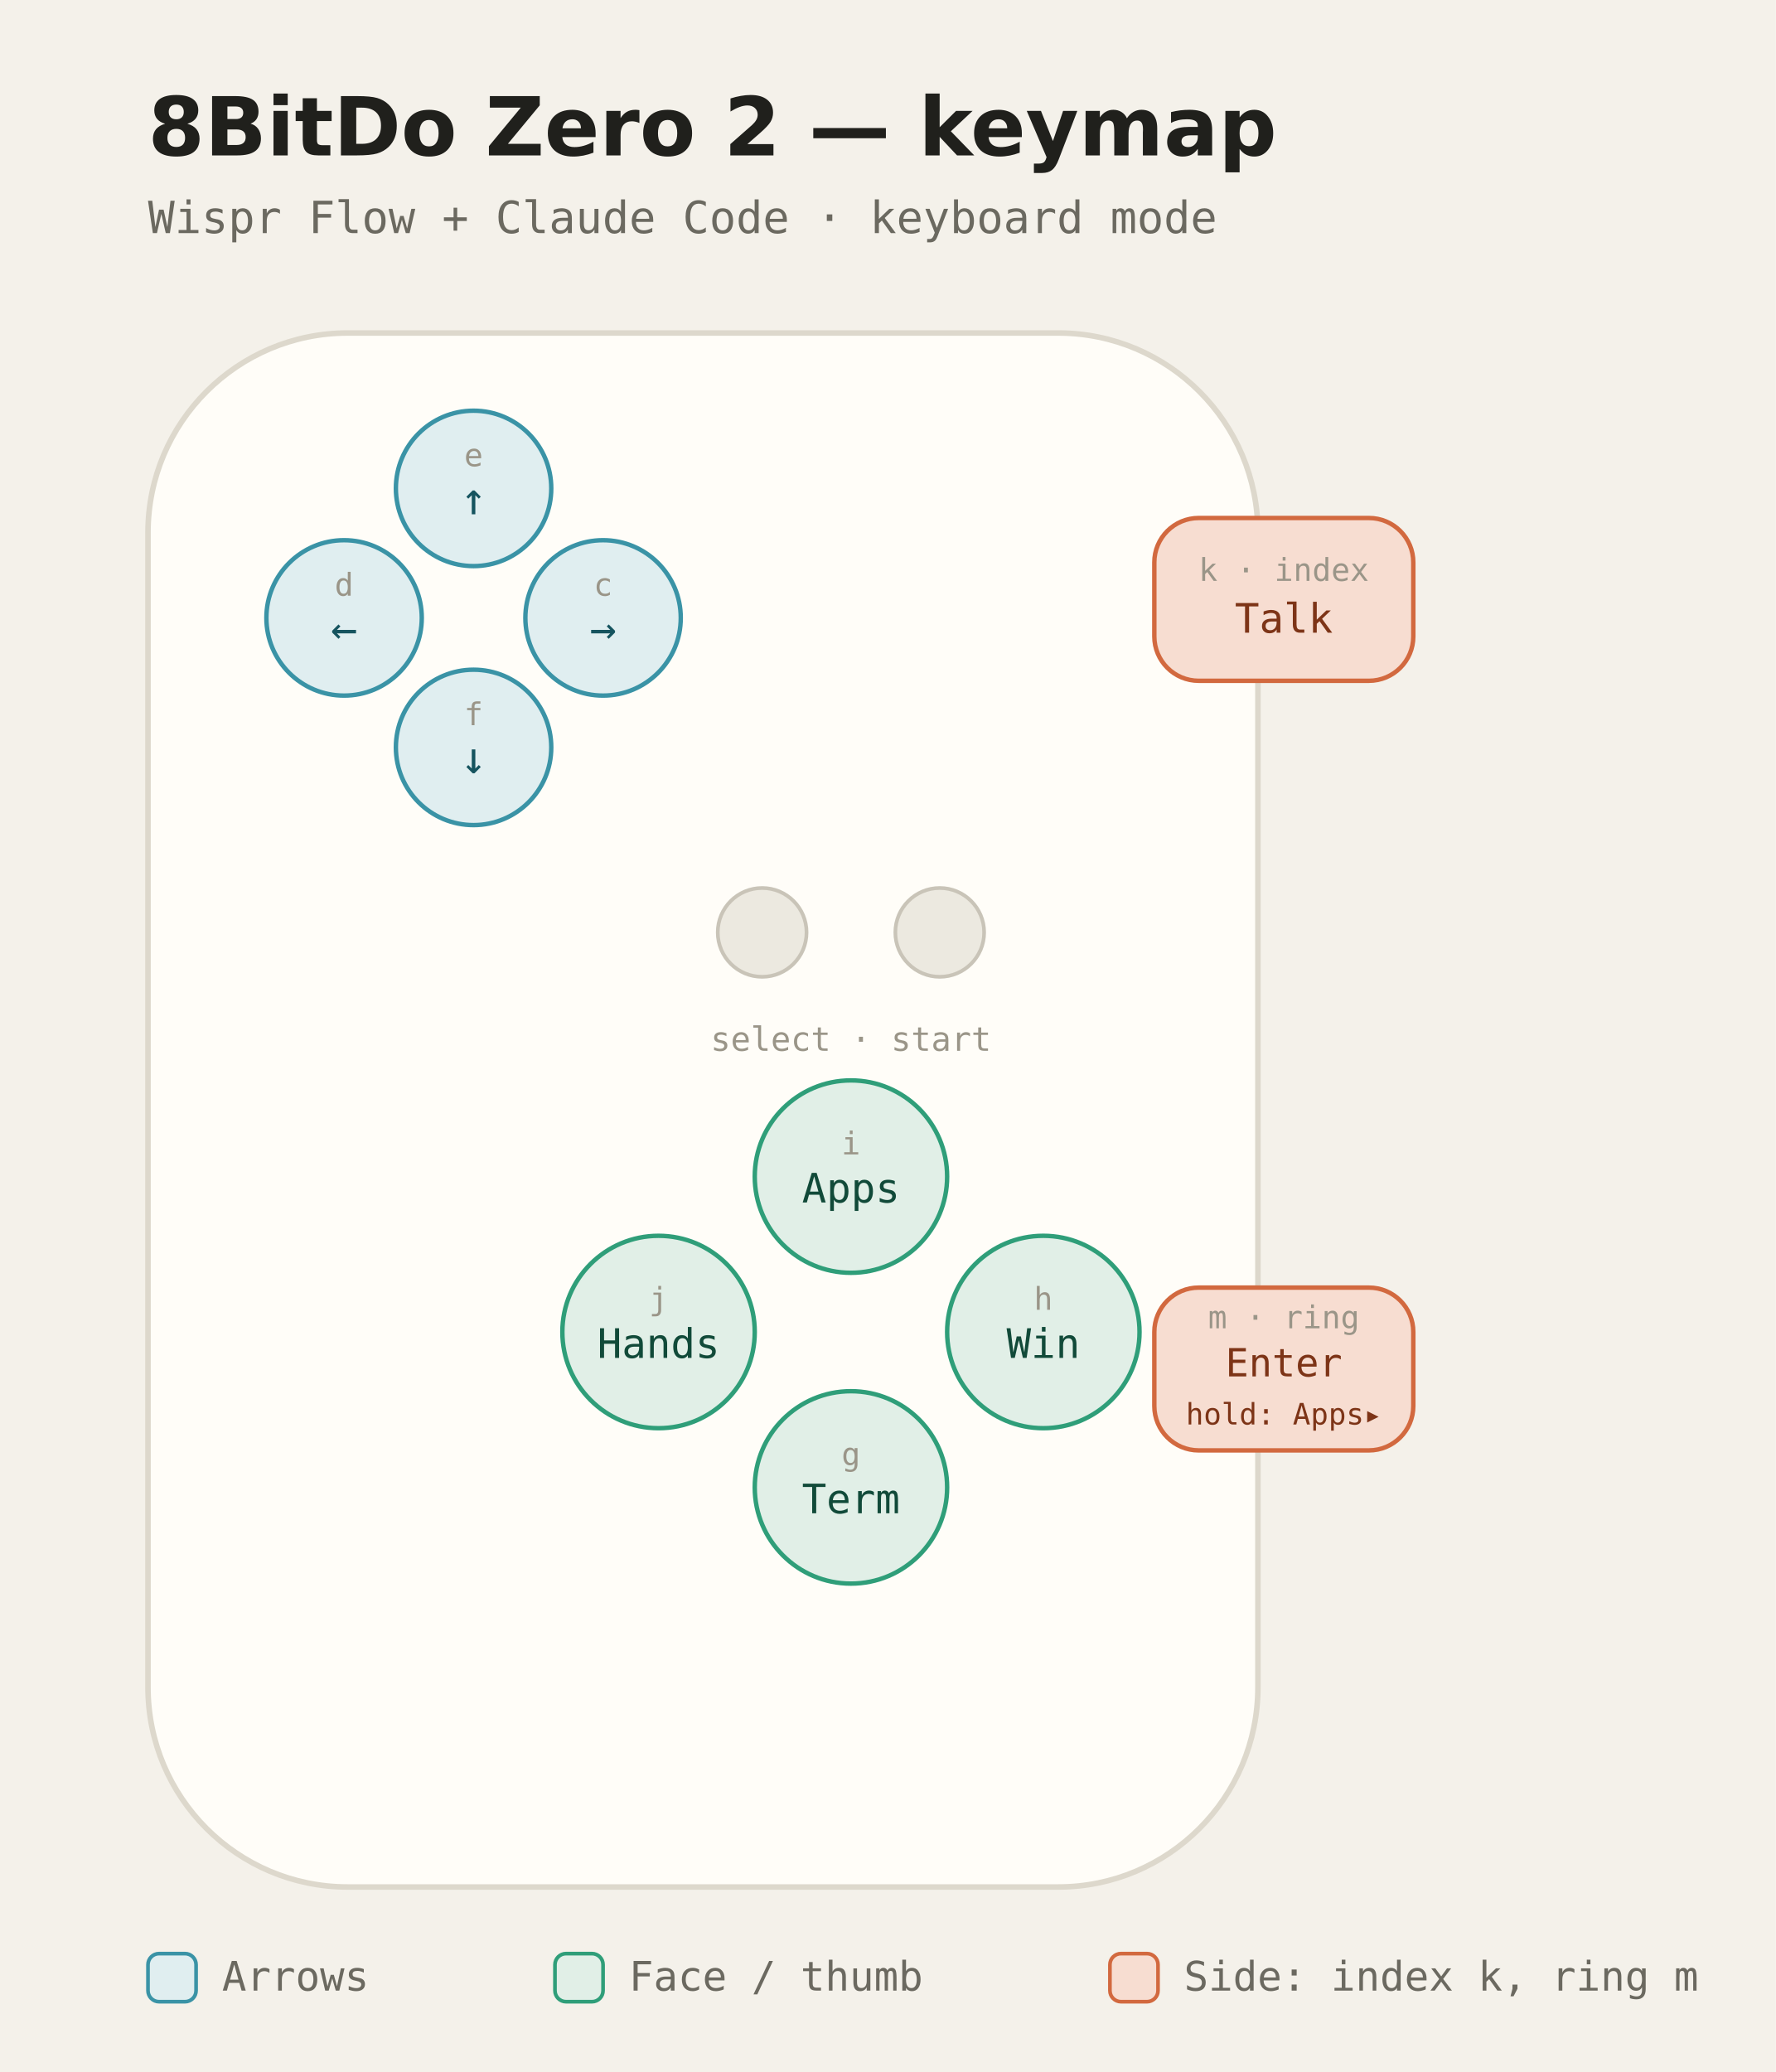
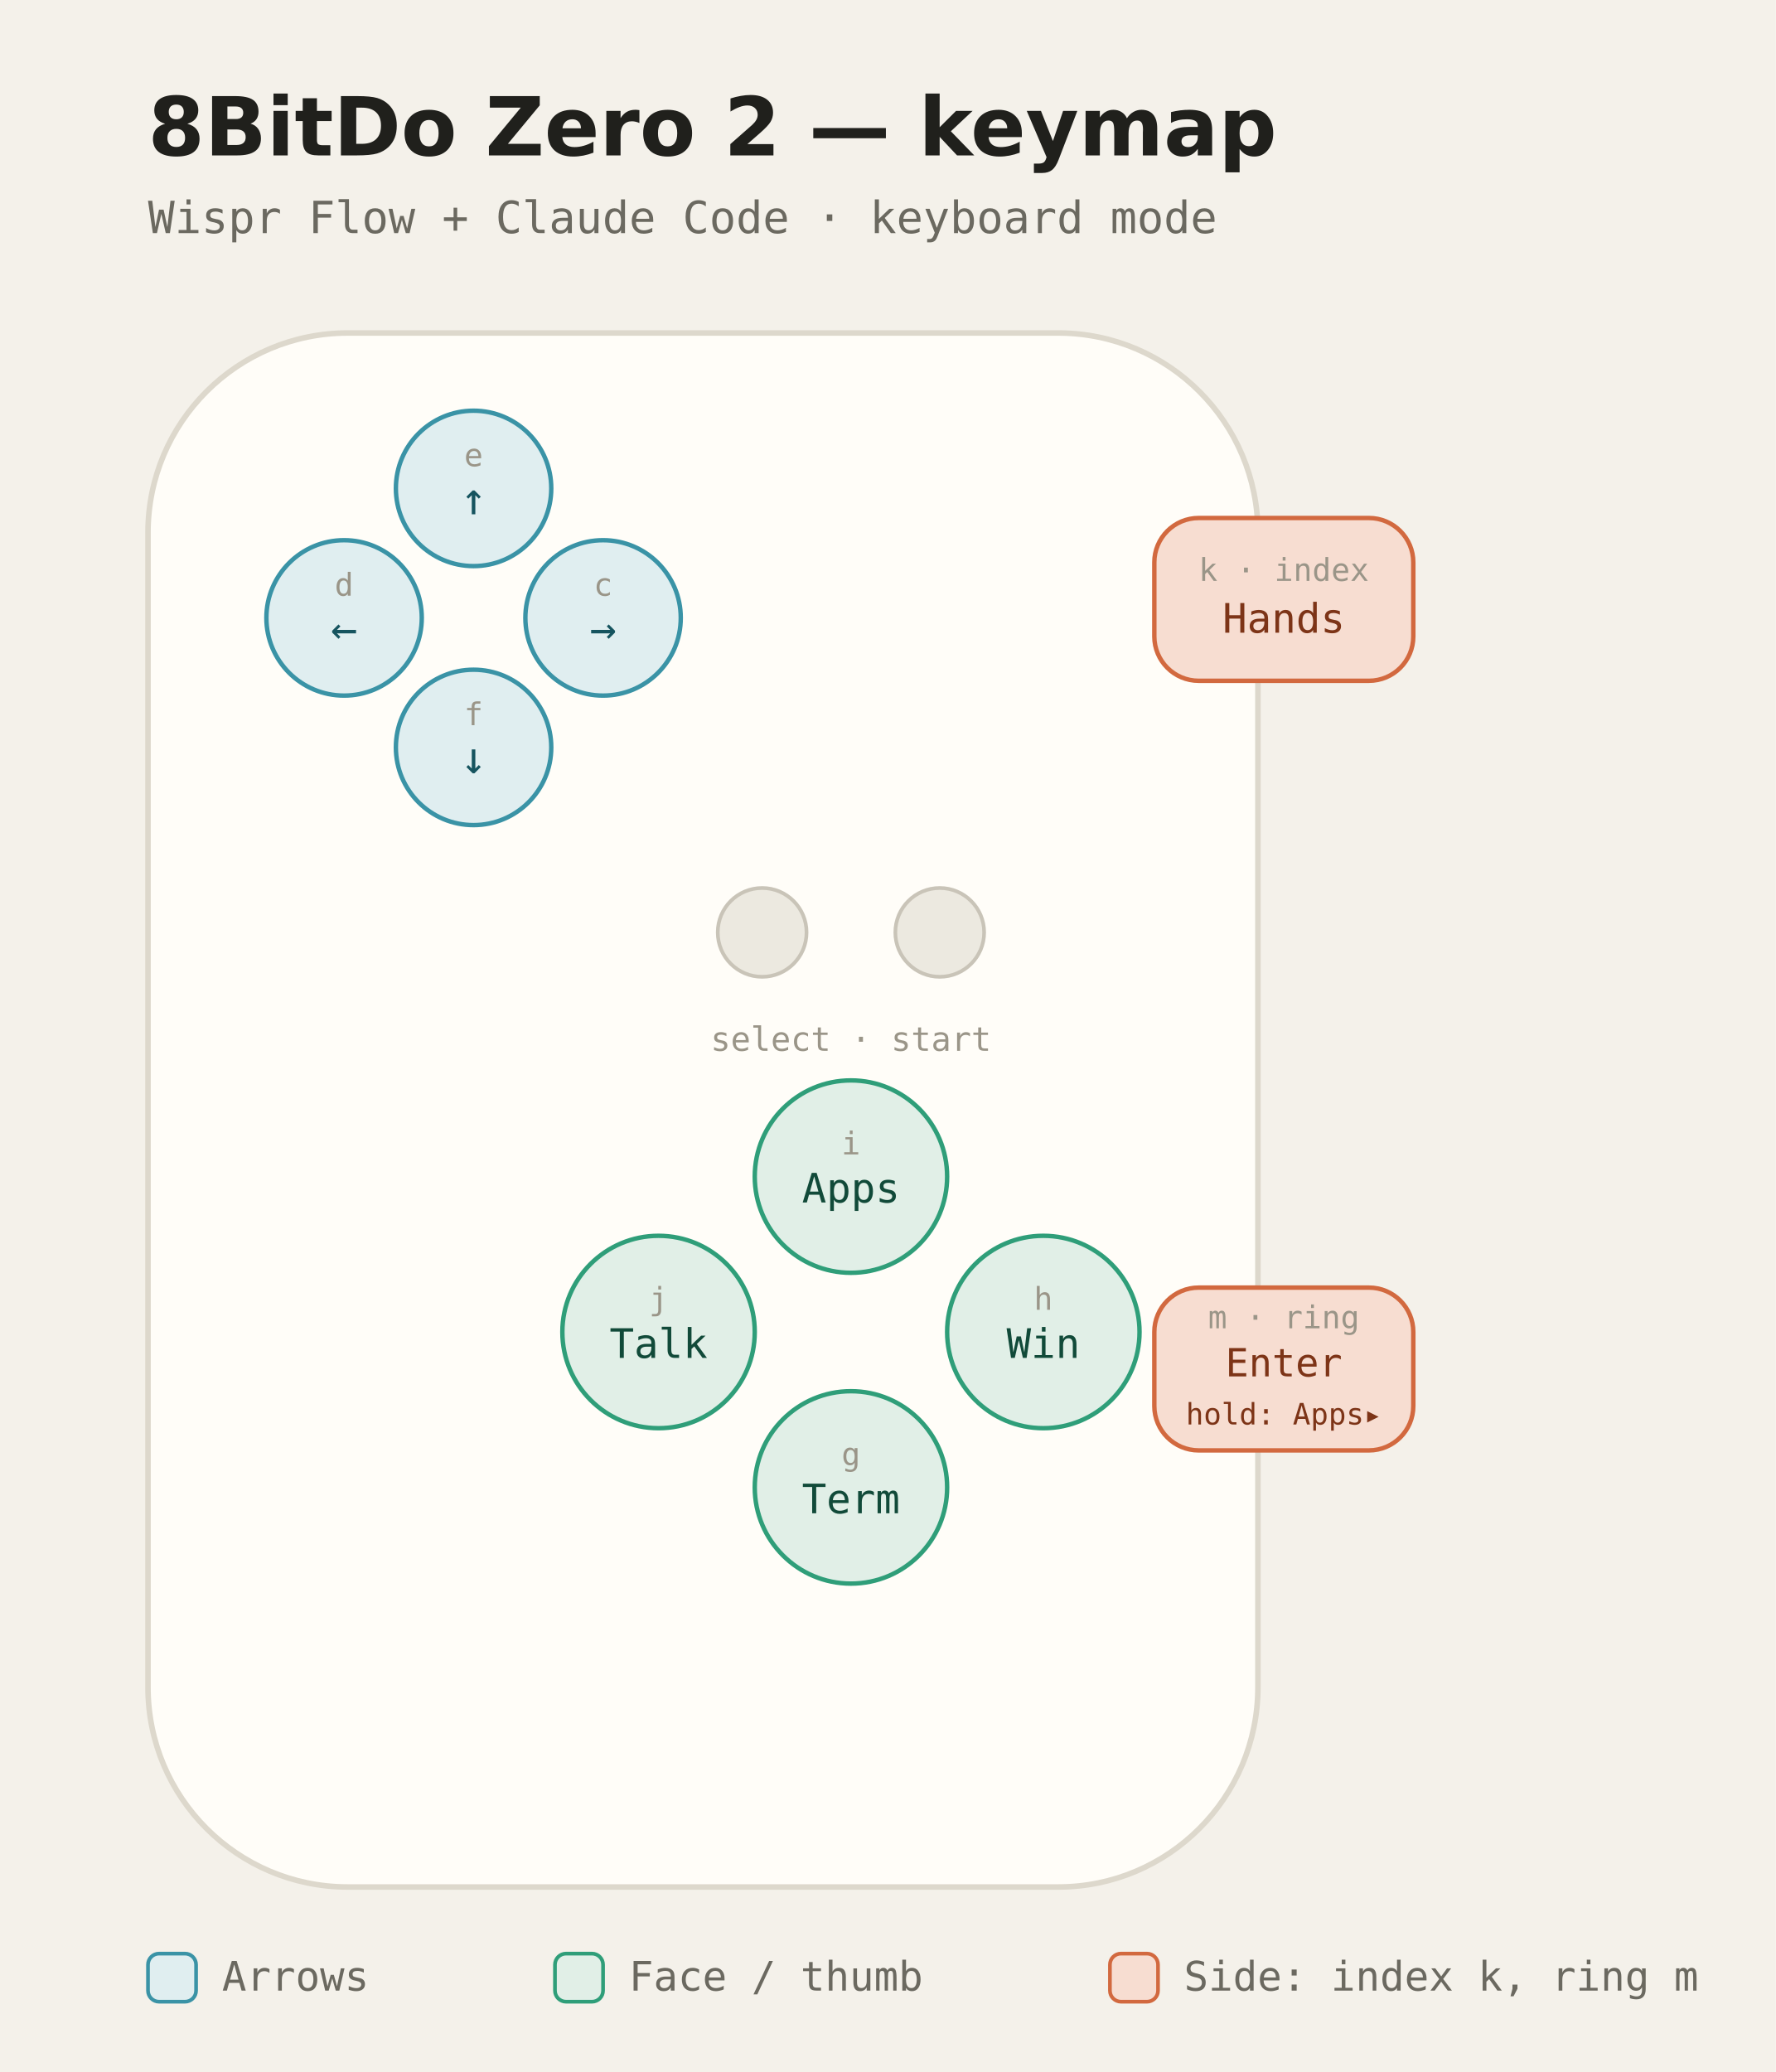
<svg xmlns="http://www.w3.org/2000/svg" viewBox="0 0 480 560" width="480" height="560" font-family="Verdana, 'DejaVu Sans', Helvetica, Arial, sans-serif">
  <rect x="0" y="0" width="480" height="560" fill="#f4f1ea" />
  <text x="40" y="42" font-size="22" font-weight="bold" fill="#20201c">8BitDo Zero 2 — keymap</text>
  <text x="40" y="63" font-size="12" fill="#6b6960" font-family="Menlo, 'DejaVu Sans Mono', monospace">Wispr Flow + Claude Code · keyboard mode</text>
  <rect x="40" y="90" width="300" height="420" rx="54" fill="#fffdf8" stroke="#ddd8cc" stroke-width="1.5" />
  <circle cx="128" cy="132" r="21" fill="#e0eef0" stroke="#3a93a6" stroke-width="1.2" />
  <circle cx="128" cy="202" r="21" fill="#e0eef0" stroke="#3a93a6" stroke-width="1.2" />
  <circle cx="93" cy="167" r="21" fill="#e0eef0" stroke="#3a93a6" stroke-width="1.2" />
  <circle cx="163" cy="167" r="21" fill="#e0eef0" stroke="#3a93a6" stroke-width="1.2" />
  <circle cx="206" cy="252" r="12" fill="#ece9e0" stroke="#c9c4b8" stroke-width="1" />
  <circle cx="254" cy="252" r="12" fill="#ece9e0" stroke="#c9c4b8" stroke-width="1" />
  <text x="230" y="284" text-anchor="middle" font-size="9" fill="#9a9588" font-family="Menlo, 'DejaVu Sans Mono', monospace">select · start</text>
  <circle cx="230" cy="318" r="26" fill="#e1efe7" stroke="#2f9e79" stroke-width="1.2" />
  <circle cx="178" cy="360" r="26" fill="#e1efe7" stroke="#2f9e79" stroke-width="1.2" />
  <circle cx="282" cy="360" r="26" fill="#e1efe7" stroke="#2f9e79" stroke-width="1.2" />
  <circle cx="230" cy="402" r="26" fill="#e1efe7" stroke="#2f9e79" stroke-width="1.2" />
  <rect x="312" y="140" width="70" height="44" rx="12" fill="#f7ddd1" stroke="#d2693f" stroke-width="1.2" />
  <rect x="312" y="348" width="70" height="44" rx="12" fill="#f7ddd1" stroke="#d2693f" stroke-width="1.2" />
  <g text-anchor="middle" font-family="Menlo, 'DejaVu Sans Mono', monospace">
    <text x="128" y="126" font-size="8.5" fill="#9a9588">e</text>
    <text x="128" y="139" font-size="12" fill="#16545f">↑</text>
    <text x="128" y="196" font-size="8.5" fill="#9a9588">f</text>
    <text x="128" y="209" font-size="12" fill="#16545f">↓</text>
    <text x="93" y="161" font-size="8.5" fill="#9a9588">d</text>
    <text x="93" y="174" font-size="12" fill="#16545f">←</text>
    <text x="163" y="161" font-size="8.5" fill="#9a9588">c</text>
    <text x="163" y="174" font-size="12" fill="#16545f">→</text>
    <text x="230" y="312" font-size="8.5" fill="#9a9588">i</text>
    <text x="230" y="325" font-size="11" fill="#114a39">Apps</text>
    <text x="178" y="354" font-size="8.5" fill="#9a9588">j</text>
-     <text x="178" y="367" font-size="11" fill="#114a39">Hands</text>
+     <text x="178" y="367" font-size="11" fill="#114a39">Talk</text>
    <text x="282" y="354" font-size="8.5" fill="#9a9588">h</text>
    <text x="282" y="367" font-size="11" fill="#114a39">Win</text>
    <text x="230" y="396" font-size="8.5" fill="#9a9588">g</text>
    <text x="230" y="409" font-size="11" fill="#114a39">Term</text>
    <text x="347" y="157" font-size="8.5" fill="#9a9588">k · index</text>
-     <text x="347" y="171" font-size="11" fill="#7d3417">Talk</text>
+     <text x="347" y="171" font-size="11" fill="#7d3417">Hands</text>
    <text x="347" y="359" font-size="8.5" fill="#9a9588">m · ring</text>
    <text x="347" y="372" font-size="10.5" fill="#7d3417">Enter</text>
    <text x="347" y="385" font-size="8" fill="#7d3417">hold: Apps▸</text>
  </g>
  <g font-family="Menlo, 'DejaVu Sans Mono', monospace" font-size="11" fill="#6b6960">
    <rect x="40" y="528" width="13" height="13" rx="3" fill="#e0eef0" stroke="#3a93a6" />
    <text x="60" y="538">Arrows</text>
    <rect x="150" y="528" width="13" height="13" rx="3" fill="#e1efe7" stroke="#2f9e79" />
    <text x="170" y="538">Face / thumb</text>
    <rect x="300" y="528" width="13" height="13" rx="3" fill="#f7ddd1" stroke="#d2693f" />
    <text x="320" y="538">Side: index k, ring m</text>
  </g>
</svg>
